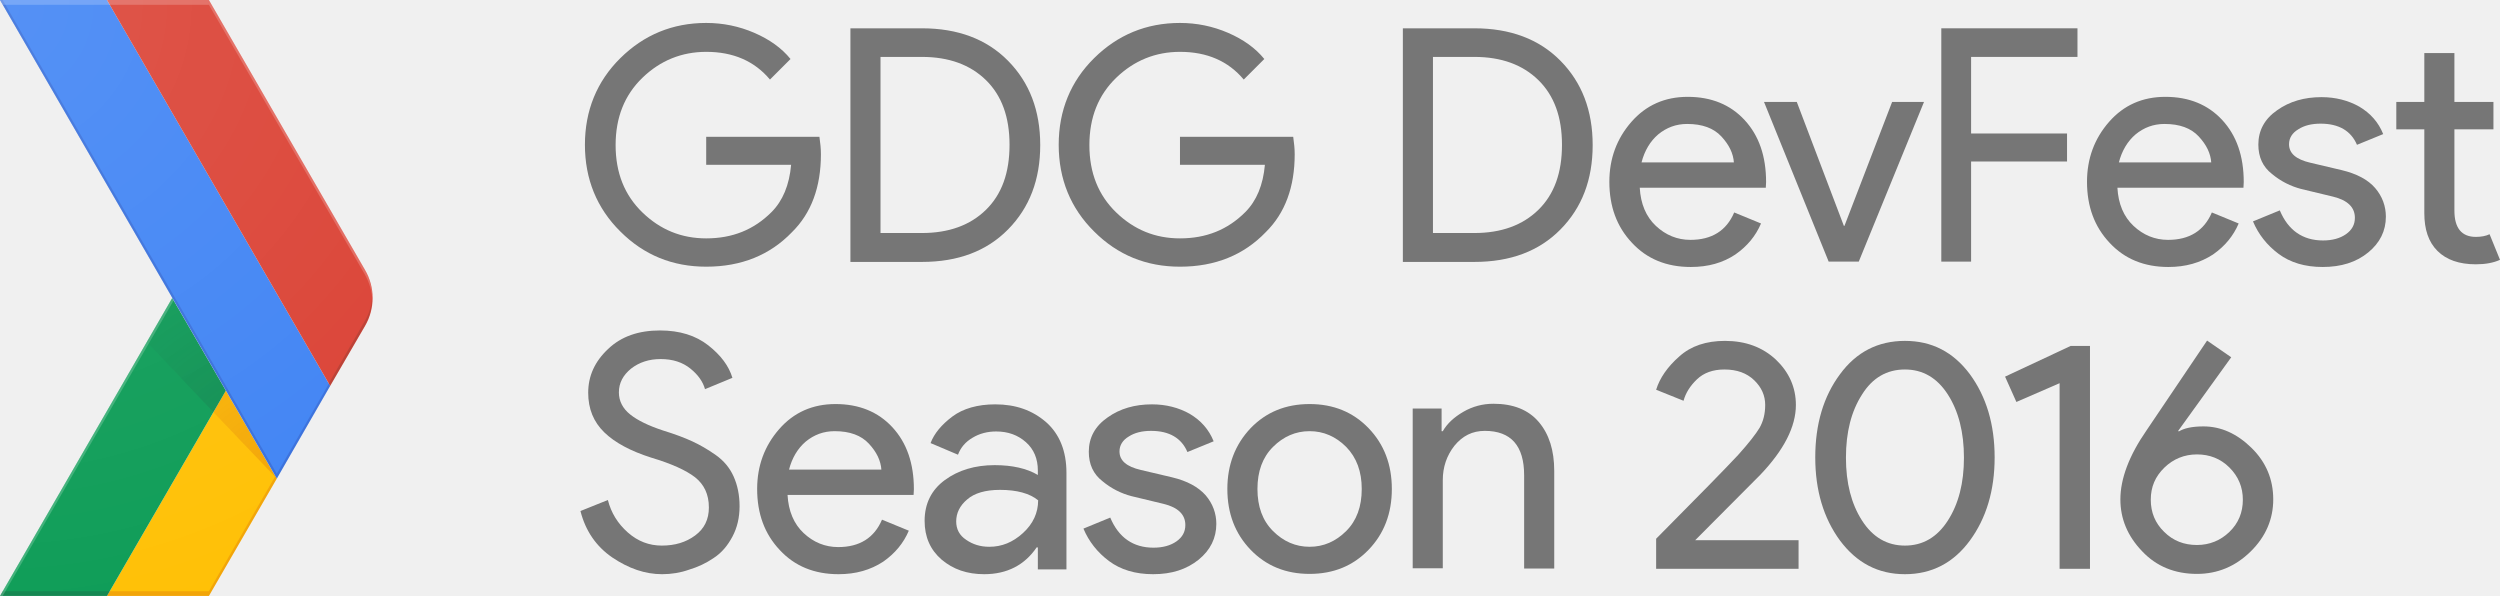
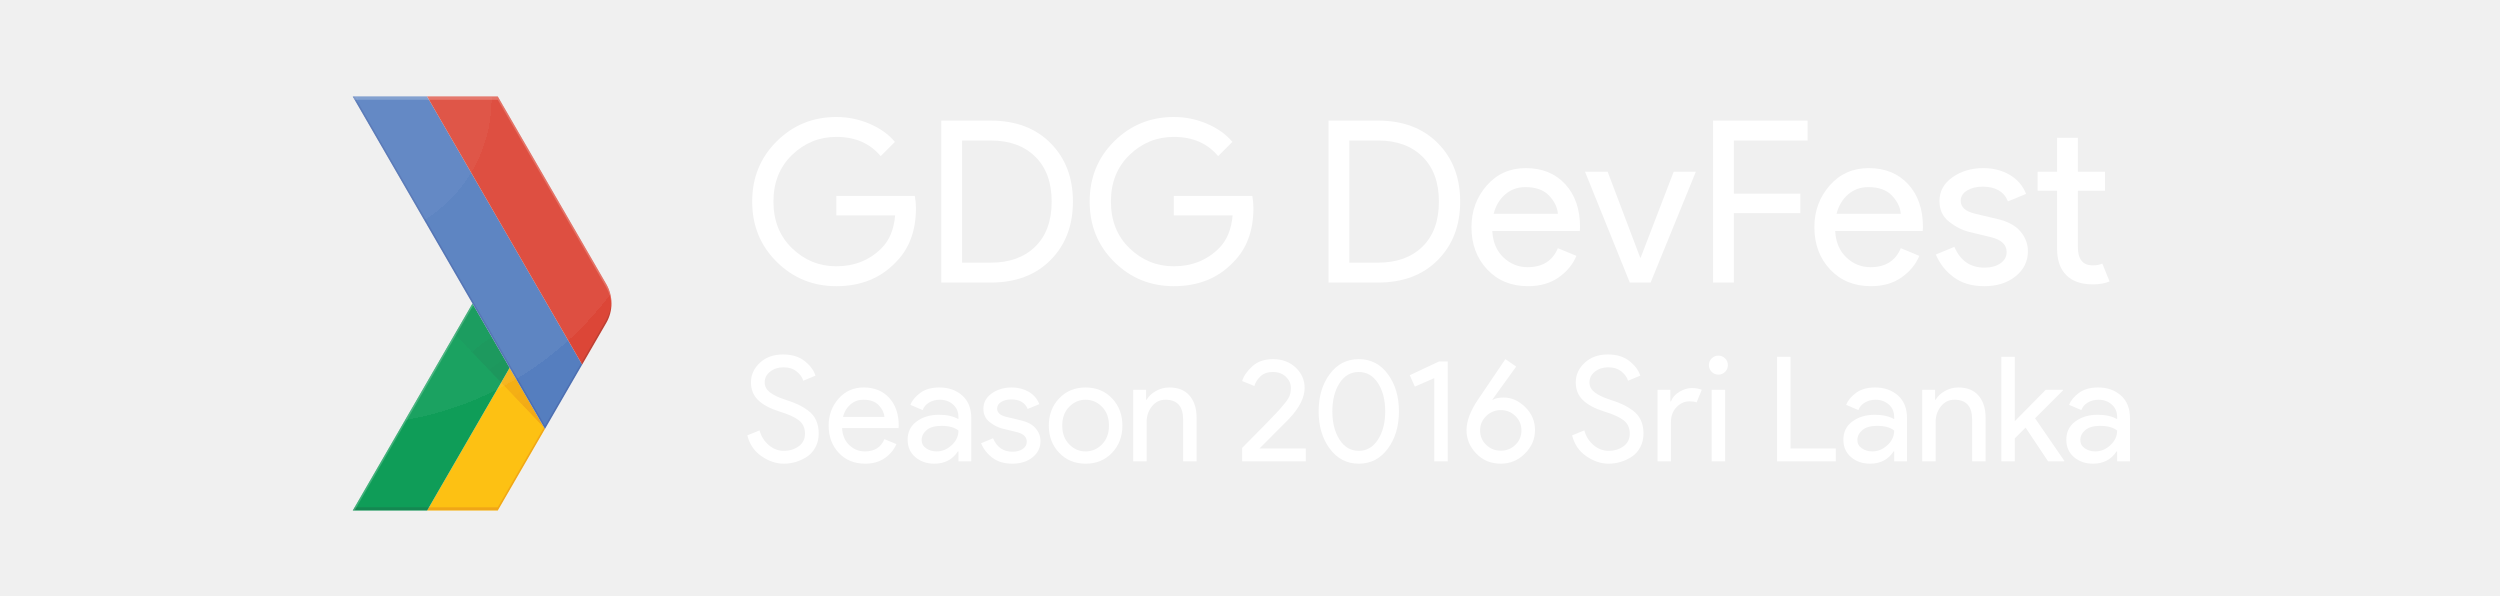
- <svg xmlns="http://www.w3.org/2000/svg" id="Layer_4" viewBox="0 0 839 200">
-   <style>.st0{fill:none;} .st1{fill:#FFC107;} .st2{fill:#0F9D58;} .st3{opacity:0.2;fill:#BF360C;enable-background:new ;} .st4{opacity:0.2;fill:#263238;enable-background:new ;} .st5{opacity:0.2;fill:#FFFFFF;enable-background:new ;} .st6{fill:url(#XMLID_126_);} .st7{fill:url(#XMLID_127_);} .st8{fill:#4285F4;} .st9{fill:#DB4437;} .st10{opacity:0.2;fill:#1A237E;enable-background:new ;} .st11{opacity:0.2;fill:#3E2723;enable-background:new ;} .st12{fill:url(#XMLID_128_);} .st13{fill:#767676;}</style>
-   <g id="XMLID_60_">
-     <g id="XMLID_61_">
-       <g id="XMLID_62_">
-         <path id="XMLID_106_" class="st0" d="M122.5 90.6L70.1 0H0l57.8 100L0 200h70.1l52.4-90.6c3.3-5.8 3.3-13 0-18.8z" />
-         <path id="XMLID_105_" class="st1" d="M92.4 159.8l-16.6-28.7L35.9 200h34.2l22.8-39.4z" />
-         <path id="XMLID_104_" class="st0" d="M122.5 90.6L70.1 0H0l57.8 100L0 200h70.1l52.4-90.6c3.3-5.8 3.3-13 0-18.8z" />
-         <path id="XMLID_103_" class="st2" d="M57.8 100l18 31.1L35.9 200H0z" />
-         <path id="XMLID_102_" class="st0" d="M122.5 90.6L70.1 0H0l57.8 100L0 200h70.1l52.4-90.6c3.3-5.8 3.3-13 0-18.8z" />
-         <path id="XMLID_101_" class="st3" d="M70.1 198.4H36.8l-.9 1.6h34.2l22.8-39.4-.5-.8z" />
-         <path id="XMLID_100_" class="st0" d="M122.5 90.6L70.1 0H0l57.8 100L0 200h70.1l52.4-90.6c3.3-5.8 3.3-13 0-18.8z" />
-         <path id="XMLID_99_" class="st4" d="M.9 198.4L0 200h35.9l.9-1.6z" />
-         <path id="XMLID_98_" class="st0" d="M122.5 90.6L70.1 0H0l57.8 100L0 200h70.1l52.4-90.6c3.3-5.8 3.3-13 0-18.8z" />
-         <path id="XMLID_96_" class="st5" d="M0 200h.9l57.4-99.2-.5-.8z" />
-         <path id="XMLID_94_" class="st0" d="M122.5 90.6L70.1 0H0l57.8 100L0 200h70.1l52.4-90.6c3.3-5.8 3.3-13 0-18.8z" />
-         <radialGradient id="XMLID_126_" cx="92.62" cy="2707.501" r="69.162" gradientTransform="matrix(1 0 0 -1 0 2867.46)" gradientUnits="userSpaceOnUse">
-           <stop offset="0" stop-color="#BF360C" stop-opacity=".2" />
-           <stop offset="1" stop-color="#BF360C" stop-opacity=".02" />
-         </radialGradient>
-         <path id="XMLID_92_" class="st6" d="M92.9 160.6l-17.1-29.5-4.2 7.2z" />
-         <path id="XMLID_90_" class="st0" d="M122.5 90.6L70.1 0H0l57.8 100L0 200h70.1l52.4-90.6c3.3-5.8 3.3-13 0-18.8z" />
-         <radialGradient id="XMLID_127_" cx="92.423" cy="2707.063" r="69.723" gradientTransform="matrix(1 0 0 -1 0 2867.46)" gradientUnits="userSpaceOnUse">
-           <stop offset="0" stop-color="#263238" stop-opacity=".2" />
-           <stop offset="1" stop-color="#263238" stop-opacity=".02" />
-         </radialGradient>
-         <path id="XMLID_89_" class="st7" d="M71.6 138.3l4.2-7.2-18-31.1-8.5 14.8z" />
-         <path id="XMLID_88_" class="st0" d="M122.5 90.6L70.1 0H0l57.8 100L0 200h70.1l52.4-90.6c3.3-5.8 3.3-13 0-18.8z" />
-         <g id="XMLID_85_">
-           <g id="XMLID_86_">
-             <path id="XMLID_87_" class="st8" d="M35.9 0H0l92.9 160.6 17.9-31.1z" />
-           </g>
+ <svg xmlns="http://www.w3.org/2000/svg" xmlns:xlink="http://www.w3.org/1999/xlink" version="1.1" id="Layer_1" x="0px" y="0px" width="839px" height="200px" viewBox="0 0 839 200" enable-background="new 0 0 839 200" xml:space="preserve">
+   <g>
+     <defs>
+       <path id="SVGID_1_" d="M118.376,32.396l40.183,69.469l-40.183,69.47h48.681l36.406-62.957c2.334-4.027,2.334-8.999,0-13.025    l-36.406-62.956H118.376z" />
+     </defs>
+     <clipPath id="SVGID_2_">
+       <use xlink:href="#SVGID_1_" overflow="visible" />
+     </clipPath>
+     <polygon clip-path="url(#SVGID_2_)" fill="#FDC113" points="182.579,143.403 171.042,123.443 143.341,171.334 167.057,171.334    182.895,143.945  " />
+     <polygon clip-path="url(#SVGID_2_)" fill="#0F9D58" points="158.559,101.864 171.042,123.443 143.341,171.334 118.376,171.334  " />
+     <g clip-path="url(#SVGID_2_)">
+       <defs>
+         <rect id="SVGID_3_" x="-20.496" y="-142.652" width="750.489" height="486.279" />
+       </defs>
+       <clipPath id="SVGID_4_">
+         <use xlink:href="#SVGID_3_" overflow="visible" />
+       </clipPath>
+       <g opacity="0.2" clip-path="url(#SVGID_4_)" enable-background="new    ">
+         <g>
+           <defs>
+             <rect id="SVGID_5_" x="143.341" y="143.403" width="39.553" height="27.931" />
+           </defs>
+           <clipPath id="SVGID_6_">
+             <use xlink:href="#SVGID_5_" overflow="visible" />
+           </clipPath>
+           <polygon clip-path="url(#SVGID_6_)" fill="#BE3B26" points="167.057,170.247 143.97,170.247 143.341,171.334 167.057,171.334       182.895,143.945 182.579,143.403     " />
        </g>
-         <path id="XMLID_84_" class="st0" d="M122.5 90.6L70.1 0H0l57.8 100L0 200h70.1l52.4-90.6c3.3-5.8 3.3-13 0-18.8z" />
-         <path id="XMLID_83_" class="st9" d="M122.5 109.4c3.4-5.8 3.4-13 0-18.8L70.1 0H35.9l74.9 129.5 11.7-20.1z" />
-         <path id="XMLID_82_" class="st0" d="M122.5 90.6L70.1 0H0l57.8 100L0 200h70.1l52.4-90.6c3.3-5.8 3.3-13 0-18.8z" />
-         <path id="XMLID_71_" class="st10" d="M110.8 129.5l-.4-.8L92.9 159 .9 0H0l92.9 160.6 17.9-31.1z" />
-         <path id="XMLID_69_" class="st0" d="M122.5 90.6L70.1 0H0l57.8 100L0 200h70.1l52.4-90.6c3.3-5.8 3.3-13 0-18.8z" />
-         <path id="XMLID_67_" class="st5" d="M70.1 1.6l52.4 90.6c1.5 2.7 2.3 5.6 2.5 8.6.1-3.5-.7-7-2.5-10.2L70.1 0H0l.9 1.6h69.2z" />
-         <path id="XMLID_66_" class="st0" d="M122.5 90.6L70.1 0H0l57.8 100L0 200h70.1l52.4-90.6c3.3-5.8 3.3-13 0-18.8z" />
-         <path id="XMLID_65_" class="st11" d="M110.8 129.5l11.6-20.1c1.8-3.1 2.6-6.7 2.5-10.2-.1 3-.9 5.9-2.5 8.6l-12.1 20.9.5.8z" />
-         <path id="XMLID_64_" class="st0" d="M122.5 90.6L70.1 0H0l57.8 100L0 200h70.1l52.4-90.6c3.3-5.8 3.3-13 0-18.8z" />
-         <radialGradient id="XMLID_128_" cx="-1.563" cy="2865.898" r="209.922" gradientTransform="matrix(1 0 0 -1 0 2867.46)" gradientUnits="userSpaceOnUse">
-           <stop offset="0" stop-color="#FFF" stop-opacity=".1" />
-           <stop offset="1" stop-color="#FFF" stop-opacity="0" />
-         </radialGradient>
-         <path id="XMLID_63_" class="st12" d="M122.5 90.6L70.1 0H0l57.8 100L0 200h70.1l52.4-90.6c3.3-5.8 3.3-13 0-18.8z" />
+       </g>
+       <g opacity="0.2" clip-path="url(#SVGID_4_)" enable-background="new    ">
+         <g>
+           <defs>
+             <rect id="SVGID_7_" x="118.376" y="170.247" width="25.594" height="1.087" />
+           </defs>
+           <clipPath id="SVGID_8_">
+             <use xlink:href="#SVGID_7_" overflow="visible" />
+           </clipPath>
+           <polygon clip-path="url(#SVGID_8_)" fill="#273238" points="119.006,170.247 118.376,171.334 143.341,171.334 143.97,170.247           " />
+         </g>
+       </g>
+       <g opacity="0.2" clip-path="url(#SVGID_4_)" enable-background="new    ">
+         <g>
+           <defs>
+             <rect id="SVGID_9_" x="118.376" y="101.864" width="40.497" height="69.47" />
+           </defs>
+           <clipPath id="SVGID_10_">
+             <use xlink:href="#SVGID_9_" overflow="visible" />
+           </clipPath>
+           <polygon clip-path="url(#SVGID_10_)" fill="#FFFFFF" points="118.376,171.334 119.006,171.334 158.873,102.407 158.559,101.864           " />
+         </g>
      </g>
    </g>
+     <g clip-path="url(#SVGID_2_)">
+       <defs>
+         <polygon id="SVGID_11_" points="182.895,143.945 182.895,143.945 171.042,123.443 168.132,128.47    " />
+       </defs>
+       <clipPath id="SVGID_12_">
+         <use xlink:href="#SVGID_11_" overflow="visible" />
+       </clipPath>
+       <defs>
+         <filter id="Adobe_OpacityMaskFilter" filterUnits="userSpaceOnUse" x="168.132" y="123.443" width="14.762" height="20.502">
+           <feColorMatrix type="matrix" values="1 0 0 0 0  0 1 0 0 0  0 0 1 0 0  0 0 0 1 0" />
+         </filter>
+       </defs>
+       <mask maskUnits="userSpaceOnUse" x="168.132" y="123.443" width="14.762" height="20.502" id="SVGID_13_">
+         <g filter="url(#Adobe_OpacityMaskFilter)">
+           <radialGradient id="SVGID_14_" cx="72.228" cy="324.088" r="1.045" gradientTransform="matrix(44.2635 0 0 44.2635 -3014.344 -14201.688)" gradientUnits="userSpaceOnUse">
+             <stop offset="0" style="stop-color:#333333" />
+             <stop offset="1" style="stop-color:#050505" />
+           </radialGradient>
+           <rect x="168.132" y="123.443" clip-path="url(#SVGID_12_)" fill="url(#SVGID_14_)" width="14.762" height="20.502" />
+         </g>
+       </mask>
+       <radialGradient id="SVGID_15_" cx="72.227" cy="324.09" r="1.113" gradientTransform="matrix(44.2635 0 0 44.2635 -3014.281 -14201.812)" gradientUnits="userSpaceOnUse">
+         <stop offset="0" style="stop-color:#BE3B26" />
+         <stop offset="1" style="stop-color:#BE3B26" />
+       </radialGradient>
+       <rect x="168.132" y="123.443" clip-path="url(#SVGID_12_)" mask="url(#SVGID_13_)" fill="url(#SVGID_15_)" width="14.762" height="20.502" />
+     </g>
+     <g clip-path="url(#SVGID_2_)">
+       <defs>
+         <polygon id="SVGID_16_" points="168.132,128.47 171.042,123.443 158.559,101.864 152.599,112.176    " />
+       </defs>
+       <clipPath id="SVGID_17_">
+         <use xlink:href="#SVGID_16_" overflow="visible" />
+       </clipPath>
+       <defs>
+         <filter id="Adobe_OpacityMaskFilter_1_" filterUnits="userSpaceOnUse" x="152.599" y="101.864" width="18.443" height="26.605">
+           <feColorMatrix type="matrix" values="1 0 0 0 0  0 1 0 0 0  0 0 1 0 0  0 0 0 1 0" />
+         </filter>
+       </defs>
+       <mask maskUnits="userSpaceOnUse" x="152.599" y="101.864" width="18.443" height="26.605" id="SVGID_18_">
+         <g filter="url(#Adobe_OpacityMaskFilter_1_)">
+           <radialGradient id="SVGID_19_" cx="72.24" cy="324.086" r="1.084" gradientTransform="matrix(44.6228 0 0 44.6228 -3040.938 -14317.812)" gradientUnits="userSpaceOnUse">
+             <stop offset="0" style="stop-color:#333333" />
+             <stop offset="1" style="stop-color:#050505" />
+           </radialGradient>
+           <rect x="152.599" y="101.864" clip-path="url(#SVGID_17_)" fill="url(#SVGID_19_)" width="18.443" height="26.605" />
+         </g>
+       </mask>
+       <radialGradient id="SVGID_20_" cx="72.241" cy="324.088" r="1.086" gradientTransform="matrix(44.6228 0 0 44.6228 -3040.969 -14317.844)" gradientUnits="userSpaceOnUse">
+         <stop offset="0" style="stop-color:#273238" />
+         <stop offset="1" style="stop-color:#273238" />
+       </radialGradient>
+       <rect x="152.599" y="101.864" clip-path="url(#SVGID_17_)" mask="url(#SVGID_18_)" fill="url(#SVGID_20_)" width="18.443" height="26.605" />
+     </g>
+     <polygon clip-path="url(#SVGID_2_)" fill="#557EBF" points="143.341,32.396 118.376,32.396 182.895,143.945 195.366,122.379    195.377,122.359  " />
+     <g clip-path="url(#SVGID_2_)">
+       <defs>
+         <rect id="SVGID_21_" x="-20.496" y="-142.652" width="750.489" height="486.279" />
+       </defs>
+       <clipPath id="SVGID_22_">
+         <use xlink:href="#SVGID_21_" overflow="visible" />
+       </clipPath>
+       <path clip-path="url(#SVGID_22_)" fill="#DC4637" d="M203.463,108.377c2.334-4.027,2.334-8.999,0-13.025l-36.406-62.956h-23.716    l52.036,89.964L203.463,108.377z" />
+       <g opacity="0.2" clip-path="url(#SVGID_22_)" enable-background="new    ">
+         <g>
+           <defs>
+             <rect id="SVGID_23_" x="118.376" y="32.396" width="77.001" height="111.55" />
+           </defs>
+           <clipPath id="SVGID_24_">
+             <use xlink:href="#SVGID_23_" overflow="visible" />
+           </clipPath>
+           <polygon clip-path="url(#SVGID_24_)" fill="#2D3079" points="195.377,122.359 195.062,121.827 182.895,142.859 119.006,32.396       118.376,32.396 182.895,143.945 195.366,122.379     " />
+         </g>
+       </g>
+       <g opacity="0.2" clip-path="url(#SVGID_22_)" enable-background="new    ">
+         <g>
+           <defs>
+             <rect id="SVGID_25_" x="118.376" y="32.396" width="86.813" height="70.012" />
+           </defs>
+           <clipPath id="SVGID_26_">
+             <use xlink:href="#SVGID_25_" overflow="visible" />
+           </clipPath>
+           <path clip-path="url(#SVGID_26_)" fill="#FFFFFF" d="M167.057,33.482l36.406,62.955c1.074,1.856,1.629,3.906,1.715,5.97      c0.097-2.432-0.455-4.886-1.715-7.056l-36.406-62.956h-48.681l0.63,1.087H167.057z" />
+         </g>
+       </g>
+       <g opacity="0.2" clip-path="url(#SVGID_22_)" enable-background="new    ">
+         <g>
+           <defs>
+             <rect id="SVGID_27_" x="195.062" y="101.321" width="10.127" height="21.038" />
+           </defs>
+           <clipPath id="SVGID_28_">
+             <use xlink:href="#SVGID_27_" overflow="visible" />
+           </clipPath>
+           <path clip-path="url(#SVGID_28_)" fill="#3F2723" d="M195.377,122.359l8.086-13.982c1.261-2.17,1.813-4.624,1.715-7.056      c-0.086,2.063-0.641,4.113-1.715,5.97l-8.401,14.536L195.377,122.359z" />
+         </g>
+       </g>
+     </g>
+     <defs>
+       <filter id="Adobe_OpacityMaskFilter_2_" filterUnits="userSpaceOnUse" x="118.376" y="32.396" width="87.421" height="138.938">
+         <feColorMatrix type="matrix" values="1 0 0 0 0  0 1 0 0 0  0 0 1 0 0  0 0 0 1 0" />
+       </filter>
+     </defs>
+     <mask maskUnits="userSpaceOnUse" x="118.376" y="32.396" width="87.421" height="138.938" id="SVGID_29_">
+       <g filter="url(#Adobe_OpacityMaskFilter_2_)">
+         <radialGradient id="SVGID_30_" cx="73.377" cy="323.964" r="1.086" gradientTransform="matrix(134.3503 0 0 134.3503 -9741 -43491.25)" gradientUnits="userSpaceOnUse">
+           <stop offset="0" style="stop-color:#1A1A1A" />
+           <stop offset="1" style="stop-color:#000000" />
+         </radialGradient>
+         <rect x="118.376" y="32.396" clip-path="url(#SVGID_2_)" fill="url(#SVGID_30_)" width="87.421" height="138.938" />
+       </g>
+     </mask>
+     <radialGradient id="SVGID_31_" cx="73.377" cy="323.964" r="1.086" gradientTransform="matrix(134.3503 0 0 134.3503 -9741 -43491.25)" gradientUnits="userSpaceOnUse">
+       <stop offset="0" style="stop-color:#FFFFFF" />
+       <stop offset="1" style="stop-color:#FFFFFF" />
+     </radialGradient>
+     <rect x="118.376" y="32.396" clip-path="url(#SVGID_2_)" mask="url(#SVGID_29_)" fill="url(#SVGID_31_)" width="87.421" height="138.938" />
  </g>
-   <g id="XMLID_7_">
-     <path id="XMLID_2_" class="st13" d="M275.5 51.8c0 10.9-3.2 19.7-9.7 26.1-7.4 7.7-17 11.6-28.8 11.6-11.3 0-20.9-3.9-28.8-11.8-7.9-7.8-11.9-17.6-11.9-29.1s4-21.3 11.9-29.1c7.9-7.8 17.5-11.8 28.8-11.8 5.6 0 11 1.1 16.1 3.3 5.1 2.2 9.2 5.1 12.2 8.8l-6.9 6.9c-5.2-6.2-12.3-9.3-21.4-9.3-8.2 0-15.4 2.9-21.4 8.7-6 5.8-9 13.3-9 22.6s3 16.8 9 22.6c6 5.8 13.1 8.7 21.4 8.7 8.8 0 16-2.9 21.9-8.8 3.8-3.8 6-9.1 6.6-15.9H237v-9.4h38c.3 2.1.5 4 .5 5.9z" />
-     <path id="XMLID_4_" class="st13" d="M285.4 87.8V9.5h24c12 0 21.7 3.6 28.9 10.9 7.2 7.3 10.8 16.7 10.8 28.3s-3.6 21-10.8 28.3c-7.2 7.3-16.8 10.9-28.9 10.9h-24zm10.1-9.6h13.9c9 0 16.2-2.6 21.5-7.8 5.3-5.2 7.9-12.4 7.9-21.8 0-9.3-2.6-16.5-7.9-21.7-5.3-5.2-12.5-7.8-21.5-7.8h-13.9v59.1z" />
-     <path id="XMLID_8_" class="st13" d="M434.5 51.8c0 10.9-3.2 19.7-9.7 26.1-7.4 7.7-17 11.6-28.8 11.6-11.3 0-20.9-3.9-28.8-11.8-7.9-7.8-11.9-17.6-11.9-29.1s4-21.3 11.9-29.1c7.9-7.8 17.5-11.8 28.8-11.8 5.6 0 11 1.1 16.1 3.3 5.1 2.2 9.2 5.1 12.2 8.8l-6.9 6.9c-5.2-6.2-12.3-9.3-21.4-9.3-8.2 0-15.4 2.9-21.4 8.7-6 5.8-9 13.3-9 22.6s3 16.8 9 22.6c6 5.8 13.1 8.7 21.4 8.7 8.8 0 16-2.9 21.9-8.8 3.8-3.8 6-9.1 6.6-15.9H396v-9.4h38c.3 2.1.5 4 .5 5.9z" />
-     <path id="XMLID_10_" class="st13" d="M470.8 87.8V9.5h24c12 0 21.7 3.6 28.9 10.9 7.2 7.3 10.8 16.7 10.8 28.3s-3.6 21-10.8 28.3c-7.2 7.3-16.8 10.9-28.9 10.9h-24zm10.1-9.6h13.9c9 0 16.2-2.6 21.5-7.8 5.3-5.2 7.9-12.4 7.9-21.8 0-9.3-2.6-16.5-7.9-21.7-5.3-5.2-12.5-7.8-21.5-7.8h-13.9v59.1z" />
-     <path id="XMLID_13_" class="st13" d="M567.4 89.6c-8.1 0-14.7-2.7-19.7-8.1-5.1-5.4-7.6-12.2-7.6-20.5 0-7.8 2.5-14.5 7.4-20.1 4.9-5.6 11.2-8.4 18.9-8.4 7.9 0 14.3 2.6 19.1 7.8 4.8 5.2 7.2 12.1 7.2 20.8l-.1 1.9h-42.3c.3 5.4 2.1 9.7 5.4 12.8 3.3 3.1 7.2 4.7 11.6 4.7 7.2 0 12.1-3.1 14.7-9.2l9 3.7c-1.8 4.2-4.6 7.6-8.6 10.4-4.2 2.8-9.1 4.2-15 4.2zm14.5-35c-.2-3.1-1.6-6-4.2-8.8-2.6-2.8-6.4-4.2-11.5-4.2-3.7 0-6.9 1.2-9.7 3.5-2.7 2.3-4.6 5.5-5.6 9.4h31z" />
-     <path id="XMLID_16_" class="st13" d="M613.7 87.8L592 34.2h11l15.8 41.6h.2l16-41.6h10.7l-21.9 53.6h-10.1z" />
-     <path id="XMLID_18_" class="st13" d="M661.6 87.8h-10.1V9.5h45.7v9.6h-35.7v25.7h32.2v9.4h-32.2v33.6z" />
-     <path id="XMLID_20_" class="st13" d="M727.7 89.6c-8.1 0-14.7-2.7-19.7-8.1-5.1-5.4-7.6-12.2-7.6-20.5 0-7.8 2.5-14.5 7.4-20.1 4.9-5.6 11.2-8.4 18.9-8.4 7.9 0 14.3 2.6 19.1 7.8 4.8 5.2 7.2 12.1 7.2 20.8l-.1 1.9h-42.3c.3 5.4 2.1 9.7 5.4 12.8 3.3 3.1 7.2 4.7 11.6 4.7 7.2 0 12.1-3.1 14.7-9.2l9 3.7c-1.8 4.2-4.6 7.6-8.6 10.4-4.3 2.8-9.2 4.2-15 4.2zm14.4-35c-.2-3.1-1.6-6-4.2-8.8-2.6-2.8-6.4-4.2-11.5-4.2-3.7 0-6.9 1.2-9.7 3.5-2.7 2.3-4.6 5.5-5.6 9.4h31z" />
-     <path id="XMLID_27_" class="st13" d="M779.5 89.6c-6 0-10.9-1.5-14.8-4.4-3.9-2.9-6.8-6.6-8.6-10.9l9-3.7c2.8 6.7 7.7 10.1 14.5 10.1 3.1 0 5.7-.7 7.7-2.1 2-1.4 3-3.2 3-5.5 0-3.5-2.4-5.9-7.3-7.1l-10.8-2.6c-3.4-.9-6.7-2.5-9.7-5-3.1-2.4-4.6-5.7-4.6-9.9 0-4.7 2.1-8.6 6.3-11.5 4.2-3 9.2-4.4 14.9-4.4 4.7 0 9 1.1 12.7 3.2 3.7 2.2 6.4 5.2 8 9.2l-8.8 3.6c-2-4.7-6.1-7.1-12.2-7.1-3 0-5.5.6-7.5 1.9-2 1.2-3.1 2.9-3.1 5 0 3.1 2.4 5.1 7.1 6.2l10.6 2.5c5 1.2 8.8 3.2 11.2 6 2.4 2.8 3.6 6.1 3.6 9.6 0 4.8-2 8.8-5.9 12-4 3.3-9.1 4.9-15.3 4.9z" />
-     <path id="XMLID_29_" class="st13" d="M830.9 88.7c-5.6 0-9.9-1.5-12.9-4.5s-4.4-7.2-4.4-12.7V43.4h-9.4v-9.2h9.4V17.8h10.1v16.4h13.1v9.2h-13.1v27.3c0 5.8 2.4 8.8 7.2 8.8 1.8 0 3.4-.3 4.6-.9l3.5 8.6c-2.2 1-4.9 1.5-8.1 1.5z" />
-     <path id="XMLID_31_" class="st13" d="M222.2 192.7c-5.7 0-11.2-1.9-16.7-5.6-5.4-3.7-9-8.9-10.7-15.6l9.2-3.7c1.1 4.3 3.3 7.9 6.7 10.9 3.4 3 7.2 4.4 11.4 4.4 4.4 0 8.1-1.1 11.2-3.4 3.1-2.3 4.6-5.4 4.6-9.4 0-4.4-1.6-7.7-4.6-10.1-3.1-2.4-8-4.6-14.7-6.6-6.9-2.2-12.2-5-15.8-8.5-3.6-3.5-5.4-7.9-5.4-13.3 0-5.6 2.2-10.5 6.7-14.7 4.4-4.2 10.2-6.2 17.4-6.2 6.6 0 12 1.7 16.2 5 4.2 3.3 6.9 6.9 8.1 10.9l-9.2 3.8c-.7-2.5-2.3-4.8-4.9-6.9-2.6-2.1-5.9-3.2-10-3.2-3.9 0-7.2 1.1-9.9 3.2-2.7 2.2-4.1 4.8-4.1 8 0 2.9 1.3 5.4 3.8 7.4s6.2 3.8 11.1 5.4c3.9 1.2 7.1 2.4 9.7 3.6 2.6 1.2 5.2 2.7 7.9 4.6 2.7 1.9 4.7 4.3 6 7.2 1.3 2.9 2 6.2 2 10s-.8 7.2-2.4 10.2c-1.6 3-3.6 5.4-6.2 7.1-2.6 1.8-5.4 3.1-8.4 4-2.8 1-5.9 1.5-9 1.5z" />
-     <path id="XMLID_33_" class="st13" d="M281.4 192.7c-8.1 0-14.7-2.7-19.7-8.1-5.1-5.4-7.6-12.2-7.6-20.5 0-7.8 2.5-14.5 7.4-20.1 4.9-5.6 11.2-8.4 18.9-8.4 7.9 0 14.3 2.6 19.1 7.8 4.8 5.2 7.2 12.1 7.2 20.8l-.1 1.9h-42.3c.3 5.4 2.1 9.7 5.4 12.8 3.3 3.1 7.2 4.7 11.6 4.7 7.2 0 12.1-3.1 14.7-9.2l9 3.7c-1.8 4.2-4.6 7.6-8.6 10.4-4.3 2.8-9.2 4.2-15 4.2zm14.4-35c-.2-3.1-1.6-6-4.2-8.8-2.6-2.8-6.4-4.2-11.5-4.2-3.7 0-6.9 1.2-9.7 3.5-2.7 2.3-4.6 5.5-5.6 9.4h31z" />
-     <path id="XMLID_36_" class="st13" d="M330.3 192.7c-5.7 0-10.4-1.6-14.3-4.9-3.8-3.3-5.7-7.6-5.7-13 0-5.8 2.3-10.4 6.8-13.7 4.5-3.3 10.1-5 16.7-5 5.9 0 10.8 1.1 14.5 3.3v-1.5c0-3.9-1.3-7.1-4-9.5-2.7-2.4-6-3.6-10-3.6-2.9 0-5.6.7-7.9 2.1-2.4 1.4-4 3.3-4.9 5.7l-9.2-3.9c1.2-3.2 3.7-6.2 7.3-8.9 3.6-2.7 8.5-4.1 14.4-4.1 6.9 0 12.5 2 17.1 6 4.5 4 6.8 9.7 6.8 17v32.4h-9.6v-7.4h-.4c-4 5.9-9.9 9-17.6 9zm1.7-9.2c4.2 0 7.9-1.5 11.3-4.6 3.4-3.1 5.1-6.8 5.1-11-2.8-2.3-7.1-3.5-12.8-3.5-4.9 0-8.6 1.1-11 3.2-2.5 2.1-3.7 4.6-3.7 7.4 0 2.6 1.1 4.7 3.4 6.2 2.2 1.5 4.7 2.3 7.7 2.3z" />
-     <path id="XMLID_39_" class="st13" d="M387 192.7c-6 0-10.9-1.5-14.8-4.4-3.9-2.9-6.8-6.6-8.6-10.9l9-3.7c2.8 6.7 7.7 10.1 14.5 10.1 3.1 0 5.7-.7 7.7-2.1 2-1.4 3-3.2 3-5.5 0-3.5-2.4-5.9-7.3-7.1l-10.8-2.6c-3.4-.9-6.7-2.5-9.7-5-3.1-2.4-4.6-5.7-4.6-9.9 0-4.7 2.1-8.6 6.3-11.5 4.2-3 9.2-4.4 14.9-4.4 4.7 0 9 1.1 12.7 3.2 3.7 2.2 6.4 5.2 8 9.2l-8.8 3.6c-2-4.7-6.1-7.1-12.2-7.1-3 0-5.5.6-7.5 1.9-2 1.2-3.1 2.9-3.1 5 0 3.1 2.4 5.1 7.1 6.2l10.6 2.5c5 1.2 8.7 3.2 11.2 6 2.4 2.8 3.6 6.1 3.6 9.6 0 4.8-2 8.8-5.9 12-4.1 3.3-9.1 4.9-15.3 4.9z" />
-     <path id="XMLID_41_" class="st13" d="M419.7 143.7c5.2-5.4 11.8-8.1 19.8-8.1s14.6 2.7 19.8 8.1c5.2 5.4 7.8 12.2 7.8 20.4s-2.6 15-7.8 20.4c-5.2 5.4-11.8 8.1-19.8 8.1s-14.6-2.7-19.8-8.1c-5.2-5.4-7.8-12.2-7.8-20.4 0-8.1 2.6-14.9 7.8-20.4zm7.5 34.5c3.5 3.5 7.6 5.3 12.3 5.3 4.7 0 8.8-1.8 12.3-5.3s5.2-8.2 5.2-14.1c0-5.8-1.7-10.5-5.2-14.1-3.5-3.5-7.6-5.3-12.3-5.3-4.7 0-8.8 1.8-12.3 5.3s-5.2 8.2-5.2 14.1 1.7 10.6 5.2 14.1z" />
-     <path id="XMLID_44_" class="st13" d="M483.8 137.3v7.4h.4c1.5-2.6 3.8-4.7 6.9-6.5 3.1-1.8 6.5-2.7 10.1-2.7 6.6 0 11.7 2 15.2 6.1s5.2 9.6 5.2 16.4v32.8h-10.1v-31.3c0-9.9-4.4-14.9-13.2-14.9-4.2 0-7.5 1.7-10.2 5-2.6 3.3-3.9 7.2-3.9 11.5v29.6h-10.1v-53.6h9.7z" />
-     <path id="XMLID_46_" class="st13" d="M603.5 190.9h-47.7v-10.1c14.3-14.4 23.4-23.7 27.5-28.1 3.6-4 6-7.1 7.2-9.1 1.2-2.1 1.9-4.6 1.9-7.7 0-3.1-1.2-5.9-3.7-8.3-2.5-2.4-5.8-3.6-10-3.6-3.8 0-6.9 1.1-9.2 3.3-2.3 2.2-3.8 4.6-4.5 7.2l-9.2-3.7c1.2-3.9 3.8-7.7 7.8-11.2 3.9-3.5 9-5.2 15.3-5.2 6.9 0 12.6 2.1 17.1 6.3 4.4 4.2 6.7 9.3 6.7 15.2 0 7.3-4 15.1-11.9 23.4l-21.9 22h34.7v9.6z" />
-     <path id="XMLID_48_" class="st13" d="M661.1 181.4c-5.5 7.5-12.8 11.3-21.8 11.3s-16.2-3.8-21.8-11.3c-5.5-7.5-8.3-16.8-8.3-27.9 0-11.2 2.8-20.5 8.3-27.9 5.5-7.5 12.8-11.2 21.8-11.2s16.2 3.7 21.8 11.2c5.5 7.5 8.3 16.8 8.3 27.9 0 11.1-2.8 20.4-8.3 27.9zm-21.8 1.7c6 0 10.8-2.8 14.4-8.4 3.6-5.6 5.4-12.6 5.4-21.1 0-8.5-1.8-15.6-5.4-21.2-3.6-5.6-8.4-8.4-14.4-8.4-6.1 0-10.9 2.8-14.4 8.4-3.6 5.6-5.4 12.6-5.4 21.2 0 8.5 1.8 15.5 5.4 21.1 3.6 5.6 8.4 8.4 14.4 8.4z" />
-     <path id="XMLID_51_" class="st13" d="M701.3 190.9h-10.1v-62.3l-14.5 6.3-3.8-8.5 22-10.3h6.5v74.8z" />
-     <path id="XMLID_53_" class="st13" d="M739.5 143.1c5.8 0 11.2 2.4 16.1 7.2 4.9 4.8 7.3 10.6 7.3 17.3 0 6.6-2.5 12.5-7.6 17.5s-11.1 7.5-18 7.5c-7.4 0-13.6-2.5-18.4-7.6-4.9-5.1-7.3-10.9-7.3-17.4 0-6.9 2.9-14.7 8.8-23.2l20.3-30.1 8.1 5.6-17.8 24.7.2.2c1.8-1.1 4.5-1.7 8.3-1.7zm-2.2 39.8c4.2 0 7.9-1.5 10.9-4.4 3-2.9 4.5-6.5 4.5-10.8 0-4.2-1.5-7.8-4.5-10.8-3-3-6.7-4.4-10.9-4.4s-7.9 1.5-10.9 4.4c-3.1 3-4.6 6.5-4.6 10.8 0 4.3 1.5 7.9 4.5 10.8 3 3 6.7 4.4 11 4.4z" />
+   <g>
+     <path fill="#FFFFFF" d="M307.392,69.853c0,7.591-2.252,13.639-6.756,18.143c-5.112,5.365-11.766,8.046-19.964,8.046   c-7.845,0-14.512-2.72-20.002-8.16c-5.492-5.439-8.236-12.184-8.236-20.23c0-8.047,2.745-14.79,8.236-20.23   c5.491-5.439,12.158-8.16,20.002-8.16c3.896,0,7.616,0.759,11.159,2.277c3.542,1.518,6.376,3.542,8.502,6.073l-4.783,4.782   c-3.594-4.301-8.553-6.452-14.878-6.452c-5.719,0-10.666,2.011-14.84,6.035c-4.175,4.023-6.263,9.249-6.263,15.676   c0,6.427,2.087,11.652,6.263,15.675c4.175,4.023,9.121,6.035,14.84,6.035c6.073,0,11.133-2.024,15.182-6.073   c2.631-2.631,4.149-6.3,4.555-11.007h-19.737v-6.528h26.341C307.265,67.171,307.392,68.537,307.392,69.853z" />
+     <path fill="#FFFFFF" d="M315.893,94.827V40.475h16.625c8.35,0,15.03,2.518,20.041,7.553c5.01,5.036,7.515,11.576,7.515,19.623   c0,8.046-2.505,14.588-7.515,19.623c-5.01,5.036-11.69,7.553-20.041,7.553H315.893z M322.877,88.147h9.641   c6.274,0,11.247-1.796,14.917-5.39c3.669-3.593,5.503-8.628,5.503-15.106c0-6.427-1.834-11.45-5.503-15.068   c-3.67-3.618-8.642-5.428-14.917-5.428h-9.641V88.147z" />
+     <path fill="#FFFFFF" d="M420.648,69.853c0,7.591-2.252,13.639-6.756,18.143c-5.111,5.365-11.766,8.046-19.964,8.046   c-7.845,0-14.512-2.72-20.002-8.16c-5.492-5.439-8.236-12.184-8.236-20.23c0-8.047,2.745-14.79,8.236-20.23   c5.491-5.439,12.158-8.16,20.002-8.16c3.896,0,7.616,0.759,11.159,2.277c3.541,1.518,6.377,3.542,8.502,6.073l-4.783,4.782   c-3.594-4.301-8.552-6.452-14.878-6.452c-5.719,0-10.666,2.011-14.84,6.035c-4.175,4.023-6.263,9.249-6.263,15.676   c0,6.427,2.087,11.652,6.263,15.675c4.175,4.023,9.121,6.035,14.84,6.035c6.073,0,11.134-2.024,15.183-6.073   c2.631-2.631,4.148-6.3,4.555-11.007h-19.737v-6.528h26.341C420.521,67.171,420.648,68.537,420.648,69.853z" />
+     <path fill="#FFFFFF" d="M445.851,94.827V40.475h16.624c8.351,0,15.03,2.518,20.041,7.553c5.01,5.036,7.515,11.576,7.515,19.623   c0,8.046-2.505,14.588-7.515,19.623c-5.011,5.036-11.69,7.553-20.041,7.553H445.851z M452.834,88.147h9.641   c6.274,0,11.247-1.796,14.917-5.39c3.668-3.593,5.503-8.628,5.503-15.106c0-6.427-1.835-11.45-5.503-15.068   c-3.67-3.618-8.643-5.428-14.917-5.428h-9.641V88.147z" />
+     <path fill="#FFFFFF" d="M512.804,96.042c-5.618,0-10.186-1.872-13.702-5.617c-3.518-3.745-5.275-8.476-5.275-14.195   c0-5.415,1.707-10.07,5.123-13.967c3.416-3.896,7.781-5.845,13.095-5.845c5.516,0,9.932,1.797,13.247,5.39   c3.313,3.594,4.972,8.401,4.972,14.423l-0.076,1.291H500.81c0.201,3.746,1.454,6.706,3.758,8.881   c2.302,2.177,4.997,3.264,8.084,3.264c5.011,0,8.4-2.125,10.172-6.376l6.225,2.581c-1.214,2.885-3.214,5.302-5.996,7.25   C520.268,95.067,516.852,96.042,512.804,96.042z M522.823,71.75c-0.151-2.125-1.127-4.149-2.922-6.073   c-1.797-1.922-4.467-2.884-8.009-2.884c-2.581,0-4.82,0.81-6.718,2.429c-1.898,1.62-3.202,3.795-3.91,6.528H522.823z" />
+     <path fill="#FFFFFF" d="M546.963,94.827l-15.03-37.196h7.591l10.932,28.846h0.151l11.083-28.846h7.439l-15.183,37.196H546.963z" />
+     <path fill="#FFFFFF" d="M581.881,94.827h-6.983V40.475h31.73v6.68h-24.747v17.839h22.317v6.528h-22.317V94.827z" />
+     <path fill="#FFFFFF" d="M627.882,96.042c-5.618,0-10.186-1.872-13.702-5.617c-3.518-3.745-5.275-8.476-5.275-14.195   c0-5.415,1.707-10.07,5.123-13.967c3.416-3.896,7.781-5.845,13.095-5.845c5.516,0,9.932,1.797,13.247,5.39   c3.313,3.594,4.972,8.401,4.972,14.423l-0.076,1.291h-29.377c0.201,3.746,1.454,6.706,3.758,8.881   c2.302,2.177,4.997,3.264,8.084,3.264c5.011,0,8.4-2.125,10.172-6.376l6.225,2.581c-1.214,2.885-3.214,5.302-5.996,7.25   C635.346,95.067,631.93,96.042,627.882,96.042z M637.901,71.75c-0.151-2.125-1.127-4.149-2.922-6.073   c-1.797-1.922-4.467-2.884-8.009-2.884c-2.581,0-4.82,0.81-6.718,2.429c-1.898,1.62-3.202,3.795-3.91,6.528H637.901z" />
+     <path fill="#FFFFFF" d="M665.912,96.042c-4.149,0-7.579-1.013-10.285-3.036c-2.708-2.023-4.695-4.555-5.959-7.591l6.225-2.581   c1.974,4.656,5.338,6.983,10.096,6.983c2.176,0,3.959-0.48,5.352-1.442c1.392-0.96,2.088-2.226,2.088-3.795   c0-2.429-1.696-4.073-5.086-4.934l-7.516-1.822c-2.379-0.607-4.63-1.758-6.756-3.454c-2.125-1.695-3.188-3.985-3.188-6.87   c0-3.289,1.454-5.959,4.365-8.009c2.909-2.05,6.363-3.074,10.361-3.074c3.289,0,6.225,0.747,8.806,2.239   c2.581,1.493,4.428,3.632,5.542,6.415l-6.073,2.505c-1.366-3.289-4.201-4.934-8.502-4.934c-2.075,0-3.821,0.431-5.237,1.291   c-1.418,0.861-2.126,2.024-2.126,3.492c0,2.125,1.645,3.568,4.935,4.327l7.363,1.746c3.492,0.81,6.072,2.202,7.743,4.175   c1.67,1.974,2.505,4.201,2.505,6.68c0,3.34-1.366,6.124-4.1,8.35C673.731,94.928,670.213,96.042,665.912,96.042z" />
+     <path fill="#FFFFFF" d="M702.349,95.435c-3.897,0-6.869-1.037-8.919-3.112c-2.05-2.075-3.074-5.01-3.074-8.806V64.007h-6.528   v-6.376h6.528V46.244h6.983v11.387h9.109v6.376h-9.109v18.978c0,4.05,1.67,6.073,5.01,6.073c1.265,0,2.327-0.202,3.188-0.607   l2.43,5.997C706.448,95.104,704.575,95.435,702.349,95.435z" />
+     <path fill="#FFFFFF" d="M263.049,155.611c-2.548,0-5.039-0.833-7.472-2.499c-2.434-1.666-4.026-4.001-4.778-7.007l4.116-1.666   c0.49,1.928,1.495,3.552,3.014,4.875s3.226,1.984,5.12,1.984c1.96,0,3.634-0.515,5.023-1.543c1.388-1.029,2.082-2.426,2.082-4.189   c0-1.96-0.694-3.471-2.082-4.533c-1.389-1.061-3.585-2.049-6.591-2.964c-3.104-0.98-5.456-2.246-7.056-3.798   c-1.601-1.551-2.401-3.535-2.401-5.953c0-2.516,0.996-4.704,2.989-6.566c1.992-1.861,4.589-2.793,7.791-2.793   c2.972,0,5.39,0.743,7.252,2.229c1.862,1.487,3.07,3.111,3.626,4.876l-4.116,1.715c-0.294-1.11-1.021-2.14-2.18-3.087   c-1.16-0.947-2.655-1.421-4.484-1.421c-1.731,0-3.209,0.482-4.434,1.445c-1.225,0.964-1.838,2.164-1.838,3.602   c0,1.307,0.563,2.409,1.69,3.308c1.127,0.898,2.785,1.707,4.974,2.425c1.731,0.557,3.177,1.095,4.336,1.617   c1.159,0.523,2.335,1.218,3.528,2.083c1.192,0.865,2.09,1.943,2.695,3.233c0.604,1.291,0.907,2.785,0.907,4.483   c0,1.699-0.352,3.219-1.054,4.558c-0.703,1.34-1.634,2.4-2.793,3.185c-1.16,0.784-2.41,1.381-3.749,1.789   C265.826,155.406,264.454,155.611,263.049,155.611z" />
+     <path fill="#FFFFFF" d="M290.342,155.611c-3.626,0-6.575-1.208-8.845-3.626c-2.271-2.417-3.405-5.472-3.405-9.163   c0-3.495,1.103-6.5,3.308-9.017c2.205-2.515,5.022-3.772,8.452-3.772c3.561,0,6.411,1.16,8.551,3.479   c2.139,2.32,3.209,5.424,3.209,9.311l-0.049,0.833H282.6c0.13,2.418,0.939,4.329,2.426,5.732c1.486,1.405,3.226,2.107,5.218,2.107   c3.234,0,5.422-1.372,6.566-4.116l4.018,1.666c-0.784,1.862-2.075,3.423-3.871,4.68   C295.16,154.981,292.955,155.611,290.342,155.611z M296.81,139.931c-0.098-1.371-0.727-2.678-1.886-3.92   c-1.16-1.24-2.883-1.861-5.169-1.861c-1.666,0-3.112,0.522-4.337,1.567c-1.225,1.046-2.066,2.45-2.523,4.214H296.81z" />
+     <path fill="#FFFFFF" d="M313.567,155.611c-2.548,0-4.679-0.735-6.395-2.205c-1.715-1.47-2.572-3.413-2.572-5.831   c0-2.613,1.012-4.663,3.038-6.149c2.025-1.486,4.524-2.229,7.497-2.229c2.646,0,4.818,0.49,6.517,1.47v-0.686   c0-1.765-0.604-3.177-1.813-4.239c-1.209-1.061-2.695-1.592-4.459-1.592c-1.307,0-2.491,0.311-3.552,0.931   c-1.062,0.621-1.789,1.47-2.181,2.548l-4.116-1.764c0.555-1.438,1.649-2.769,3.283-3.993c1.633-1.226,3.789-1.838,6.468-1.838   c3.07,0,5.618,0.898,7.644,2.695c2.025,1.797,3.038,4.328,3.038,7.595v14.504h-4.312v-3.332h-0.196   C319.66,154.239,317.03,155.611,313.567,155.611z M314.303,151.495c1.862,0,3.552-0.693,5.071-2.082s2.278-3.03,2.278-4.925   c-1.274-1.045-3.185-1.568-5.733-1.568c-2.189,0-3.839,0.475-4.949,1.421c-1.111,0.948-1.666,2.059-1.666,3.332   c0,1.177,0.506,2.107,1.519,2.793C311.835,151.152,312.996,151.495,314.303,151.495z" />
+     <path fill="#FFFFFF" d="M339.734,155.611c-2.679,0-4.893-0.654-6.64-1.96c-1.748-1.307-3.03-2.94-3.847-4.9l4.018-1.666   c1.274,3.006,3.446,4.508,6.517,4.508c1.404,0,2.556-0.31,3.455-0.931c0.898-0.62,1.348-1.438,1.348-2.45   c0-1.567-1.095-2.629-3.283-3.185l-4.851-1.176c-1.536-0.393-2.989-1.135-4.361-2.229s-2.058-2.573-2.058-4.435   c0-2.123,0.938-3.847,2.817-5.17c1.878-1.323,4.108-1.984,6.688-1.984c2.123,0,4.018,0.482,5.684,1.445   c1.666,0.964,2.858,2.345,3.577,4.141l-3.92,1.617c-0.882-2.123-2.712-3.186-5.488-3.186c-1.34,0-2.467,0.278-3.381,0.833   c-0.915,0.557-1.372,1.308-1.372,2.254c0,1.372,1.061,2.304,3.185,2.793l4.753,1.128c2.254,0.522,3.92,1.421,4.998,2.694   c1.078,1.274,1.617,2.712,1.617,4.313c0,2.155-0.882,3.953-2.646,5.39C344.781,154.893,342.51,155.611,339.734,155.611z" />
+     <path fill="#FFFFFF" d="M355.461,133.684c2.319-2.433,5.275-3.65,8.869-3.65c3.593,0,6.549,1.218,8.869,3.65   c2.319,2.434,3.479,5.48,3.479,9.139c0,3.659-1.16,6.705-3.479,9.139c-2.32,2.434-5.276,3.65-8.869,3.65   c-3.594,0-6.55-1.217-8.869-3.65c-2.32-2.434-3.479-5.479-3.479-9.139C351.982,139.164,353.142,136.117,355.461,133.684z    M358.818,149.118c1.551,1.585,3.389,2.377,5.513,2.377c2.123,0,3.96-0.792,5.512-2.377c1.551-1.584,2.328-3.683,2.328-6.296   s-0.776-4.712-2.328-6.297c-1.552-1.584-3.389-2.376-5.512-2.376c-2.124,0-3.961,0.792-5.513,2.376   c-1.552,1.585-2.328,3.684-2.328,6.297S357.266,147.534,358.818,149.118z" />
+     <path fill="#FFFFFF" d="M384.617,130.817v3.332h0.196c0.653-1.144,1.682-2.115,3.087-2.916c1.404-0.8,2.907-1.2,4.508-1.2   c2.972,0,5.243,0.915,6.811,2.744c1.568,1.83,2.352,4.279,2.352,7.35v14.7h-4.508v-14.014c0-4.442-1.977-6.664-5.929-6.664   c-1.862,0-3.381,0.743-4.557,2.229c-1.176,1.486-1.764,3.209-1.764,5.169v13.279h-4.508v-24.01H384.617z" />
+     <path fill="#FFFFFF" d="M438.222,154.827h-21.364v-4.508c6.402-6.436,10.502-10.633,12.299-12.593   c1.601-1.797,2.679-3.161,3.234-4.092c0.555-0.931,0.833-2.083,0.833-3.455c0-1.403-0.556-2.646-1.666-3.724   c-1.111-1.078-2.597-1.617-4.459-1.617c-1.699,0-3.071,0.499-4.116,1.495c-1.046,0.996-1.715,2.066-2.009,3.209l-4.116-1.666   c0.555-1.764,1.715-3.43,3.479-4.998c1.764-1.567,4.05-2.352,6.859-2.352c3.104,0,5.651,0.947,7.645,2.842   c1.992,1.895,2.988,4.165,2.988,6.811c0,3.268-1.78,6.763-5.341,10.486l-9.8,9.85h15.533V154.827z" />
+     <path fill="#FFFFFF" d="M465.759,150.564c-2.482,3.364-5.732,5.047-9.751,5.047c-4.018,0-7.269-1.683-9.751-5.047   s-3.724-7.529-3.724-12.495c0-4.998,1.241-9.171,3.724-12.52s5.733-5.022,9.751-5.022c4.019,0,7.269,1.674,9.751,5.022   s3.725,7.521,3.725,12.52C469.483,143.035,468.241,147.2,465.759,150.564z M456.008,151.299c2.679,0,4.826-1.257,6.443-3.772   s2.426-5.667,2.426-9.457c0-3.822-0.809-6.982-2.426-9.481s-3.765-3.749-6.443-3.749c-2.712,0-4.868,1.25-6.468,3.749   c-1.601,2.499-2.401,5.659-2.401,9.481c0,3.79,0.801,6.941,2.401,9.457C451.14,150.042,453.296,151.299,456.008,151.299z" />
+     <path fill="#FFFFFF" d="M485.849,154.827h-4.508v-27.93l-6.518,2.842l-1.715-3.822l9.849-4.605h2.892V154.827z" />
+     <path fill="#FFFFFF" d="M504.663,133.414c2.613,0,5.014,1.07,7.203,3.21c2.188,2.14,3.283,4.729,3.283,7.767   c0,2.973-1.136,5.586-3.406,7.84s-4.957,3.381-8.061,3.381c-3.332,0-6.084-1.135-8.256-3.405c-2.173-2.271-3.259-4.876-3.259-7.815   c0-3.104,1.307-6.566,3.92-10.389l9.114-13.475l3.626,2.499l-7.987,11.074l0.099,0.098   C501.755,133.676,502.997,133.414,504.663,133.414z M503.683,151.25c1.895,0,3.52-0.653,4.876-1.96   c1.355-1.306,2.033-2.923,2.033-4.851c0-1.895-0.678-3.504-2.033-4.827c-1.356-1.322-2.981-1.984-4.876-1.984   s-3.527,0.662-4.899,1.984c-1.372,1.323-2.059,2.933-2.059,4.827c0,1.928,0.678,3.545,2.034,4.851   C500.113,150.597,501.755,151.25,503.683,151.25z" />
+     <path fill="#FFFFFF" d="M539.845,155.611c-2.548,0-5.039-0.833-7.473-2.499s-4.026-4.001-4.777-7.007l4.116-1.666   c0.49,1.928,1.494,3.552,3.014,4.875c1.519,1.323,3.226,1.984,5.12,1.984c1.96,0,3.634-0.515,5.022-1.543   c1.389-1.029,2.083-2.426,2.083-4.189c0-1.96-0.694-3.471-2.083-4.533c-1.389-1.061-3.585-2.049-6.59-2.964   c-3.104-0.98-5.456-2.246-7.057-3.798c-1.601-1.551-2.4-3.535-2.4-5.953c0-2.516,0.996-4.704,2.988-6.566   c1.992-1.861,4.59-2.793,7.791-2.793c2.973,0,5.391,0.743,7.252,2.229c1.862,1.487,3.07,3.111,3.626,4.876l-4.115,1.715   c-0.294-1.11-1.021-2.14-2.181-3.087c-1.16-0.947-2.654-1.421-4.483-1.421c-1.732,0-3.21,0.482-4.435,1.445   c-1.226,0.964-1.838,2.164-1.838,3.602c0,1.307,0.563,2.409,1.69,3.308s2.785,1.707,4.974,2.425   c1.731,0.557,3.177,1.095,4.337,1.617c1.159,0.523,2.335,1.218,3.527,2.083s2.091,1.943,2.695,3.233   c0.604,1.291,0.906,2.785,0.906,4.483c0,1.699-0.352,3.219-1.053,4.558c-0.703,1.34-1.635,2.4-2.794,3.185   s-2.409,1.381-3.748,1.789C542.621,155.406,541.249,155.611,539.845,155.611z" />
+     <path fill="#FFFFFF" d="M560.768,154.827h-4.508v-24.01h4.312v3.92h0.196c0.457-1.307,1.396-2.385,2.817-3.234   c1.421-0.849,2.801-1.273,4.141-1.273c1.339,0,2.466,0.195,3.381,0.588l-1.715,4.214c-0.588-0.229-1.389-0.343-2.401-0.343   c-1.634,0-3.079,0.646-4.336,1.936c-1.258,1.29-1.887,2.981-1.887,5.071V154.827z" />
+     <path fill="#FFFFFF" d="M578.945,124.79c-0.62,0.621-1.371,0.931-2.254,0.931c-0.882,0-1.634-0.31-2.254-0.931   c-0.621-0.62-0.931-1.372-0.931-2.254s0.31-1.633,0.931-2.254c0.62-0.62,1.372-0.931,2.254-0.931c0.883,0,1.634,0.311,2.254,0.931   c0.62,0.621,0.932,1.372,0.932,2.254S579.565,124.17,578.945,124.79z M578.945,154.827h-4.508v-24.01h4.508V154.827z" />
+     <path fill="#FFFFFF" d="M596.389,154.827v-35.084h4.508v30.772h15.189v4.312H596.389z" />
+     <path fill="#FFFFFF" d="M627.601,155.611c-2.548,0-4.68-0.735-6.395-2.205s-2.572-3.413-2.572-5.831   c0-2.613,1.012-4.663,3.038-6.149c2.025-1.486,4.523-2.229,7.497-2.229c2.646,0,4.817,0.49,6.517,1.47v-0.686   c0-1.765-0.604-3.177-1.813-4.239c-1.209-1.061-2.695-1.592-4.459-1.592c-1.308,0-2.491,0.311-3.553,0.931   c-1.063,0.621-1.789,1.47-2.181,2.548l-4.116-1.764c0.556-1.438,1.649-2.769,3.283-3.993c1.633-1.226,3.789-1.838,6.468-1.838   c3.07,0,5.618,0.898,7.645,2.695c2.024,1.797,3.038,4.328,3.038,7.595v14.504h-4.313v-3.332h-0.196   C633.692,154.239,631.063,155.611,627.601,155.611z M628.336,151.495c1.861,0,3.553-0.693,5.071-2.082s2.278-3.03,2.278-4.925   c-1.273-1.045-3.185-1.568-5.732-1.568c-2.189,0-3.839,0.475-4.949,1.421c-1.111,0.948-1.666,2.059-1.666,3.332   c0,1.177,0.506,2.107,1.519,2.793C625.869,151.152,627.028,151.495,628.336,151.495z" />
+     <path fill="#FFFFFF" d="M649.405,130.817v3.332h0.196c0.653-1.144,1.682-2.115,3.087-2.916c1.404-0.8,2.907-1.2,4.508-1.2   c2.973,0,5.243,0.915,6.812,2.744c1.567,1.83,2.352,4.279,2.352,7.35v14.7h-4.508v-14.014c0-4.442-1.977-6.664-5.929-6.664   c-1.862,0-3.381,0.743-4.558,2.229c-1.176,1.486-1.764,3.209-1.764,5.169v13.279h-4.508v-24.01H649.405z" />
+     <path fill="#FFFFFF" d="M676.159,119.743v21.609l10.388-10.535h5.782v0.195l-9.358,9.359l9.8,14.259v0.196h-5.439l-7.546-11.319   l-3.626,3.626v7.693h-4.508v-35.084H676.159z" />
+     <path fill="#FFFFFF" d="M702.423,155.611c-2.548,0-4.68-0.735-6.395-2.205s-2.572-3.413-2.572-5.831   c0-2.613,1.012-4.663,3.038-6.149c2.025-1.486,4.523-2.229,7.497-2.229c2.646,0,4.817,0.49,6.517,1.47v-0.686   c0-1.765-0.604-3.177-1.813-4.239c-1.209-1.061-2.695-1.592-4.459-1.592c-1.308,0-2.491,0.311-3.553,0.931   c-1.063,0.621-1.789,1.47-2.181,2.548l-4.116-1.764c0.556-1.438,1.649-2.769,3.283-3.993c1.633-1.226,3.789-1.838,6.468-1.838   c3.07,0,5.618,0.898,7.645,2.695c2.024,1.797,3.038,4.328,3.038,7.595v14.504h-4.313v-3.332h-0.196   C708.515,154.239,705.885,155.611,702.423,155.611z M703.158,151.495c1.861,0,3.553-0.693,5.071-2.082s2.278-3.03,2.278-4.925   c-1.273-1.045-3.185-1.568-5.732-1.568c-2.189,0-3.839,0.475-4.949,1.421c-1.111,0.948-1.666,2.059-1.666,3.332   c0,1.177,0.506,2.107,1.519,2.793C700.691,151.152,701.851,151.495,703.158,151.495z" />
  </g>
</svg>
